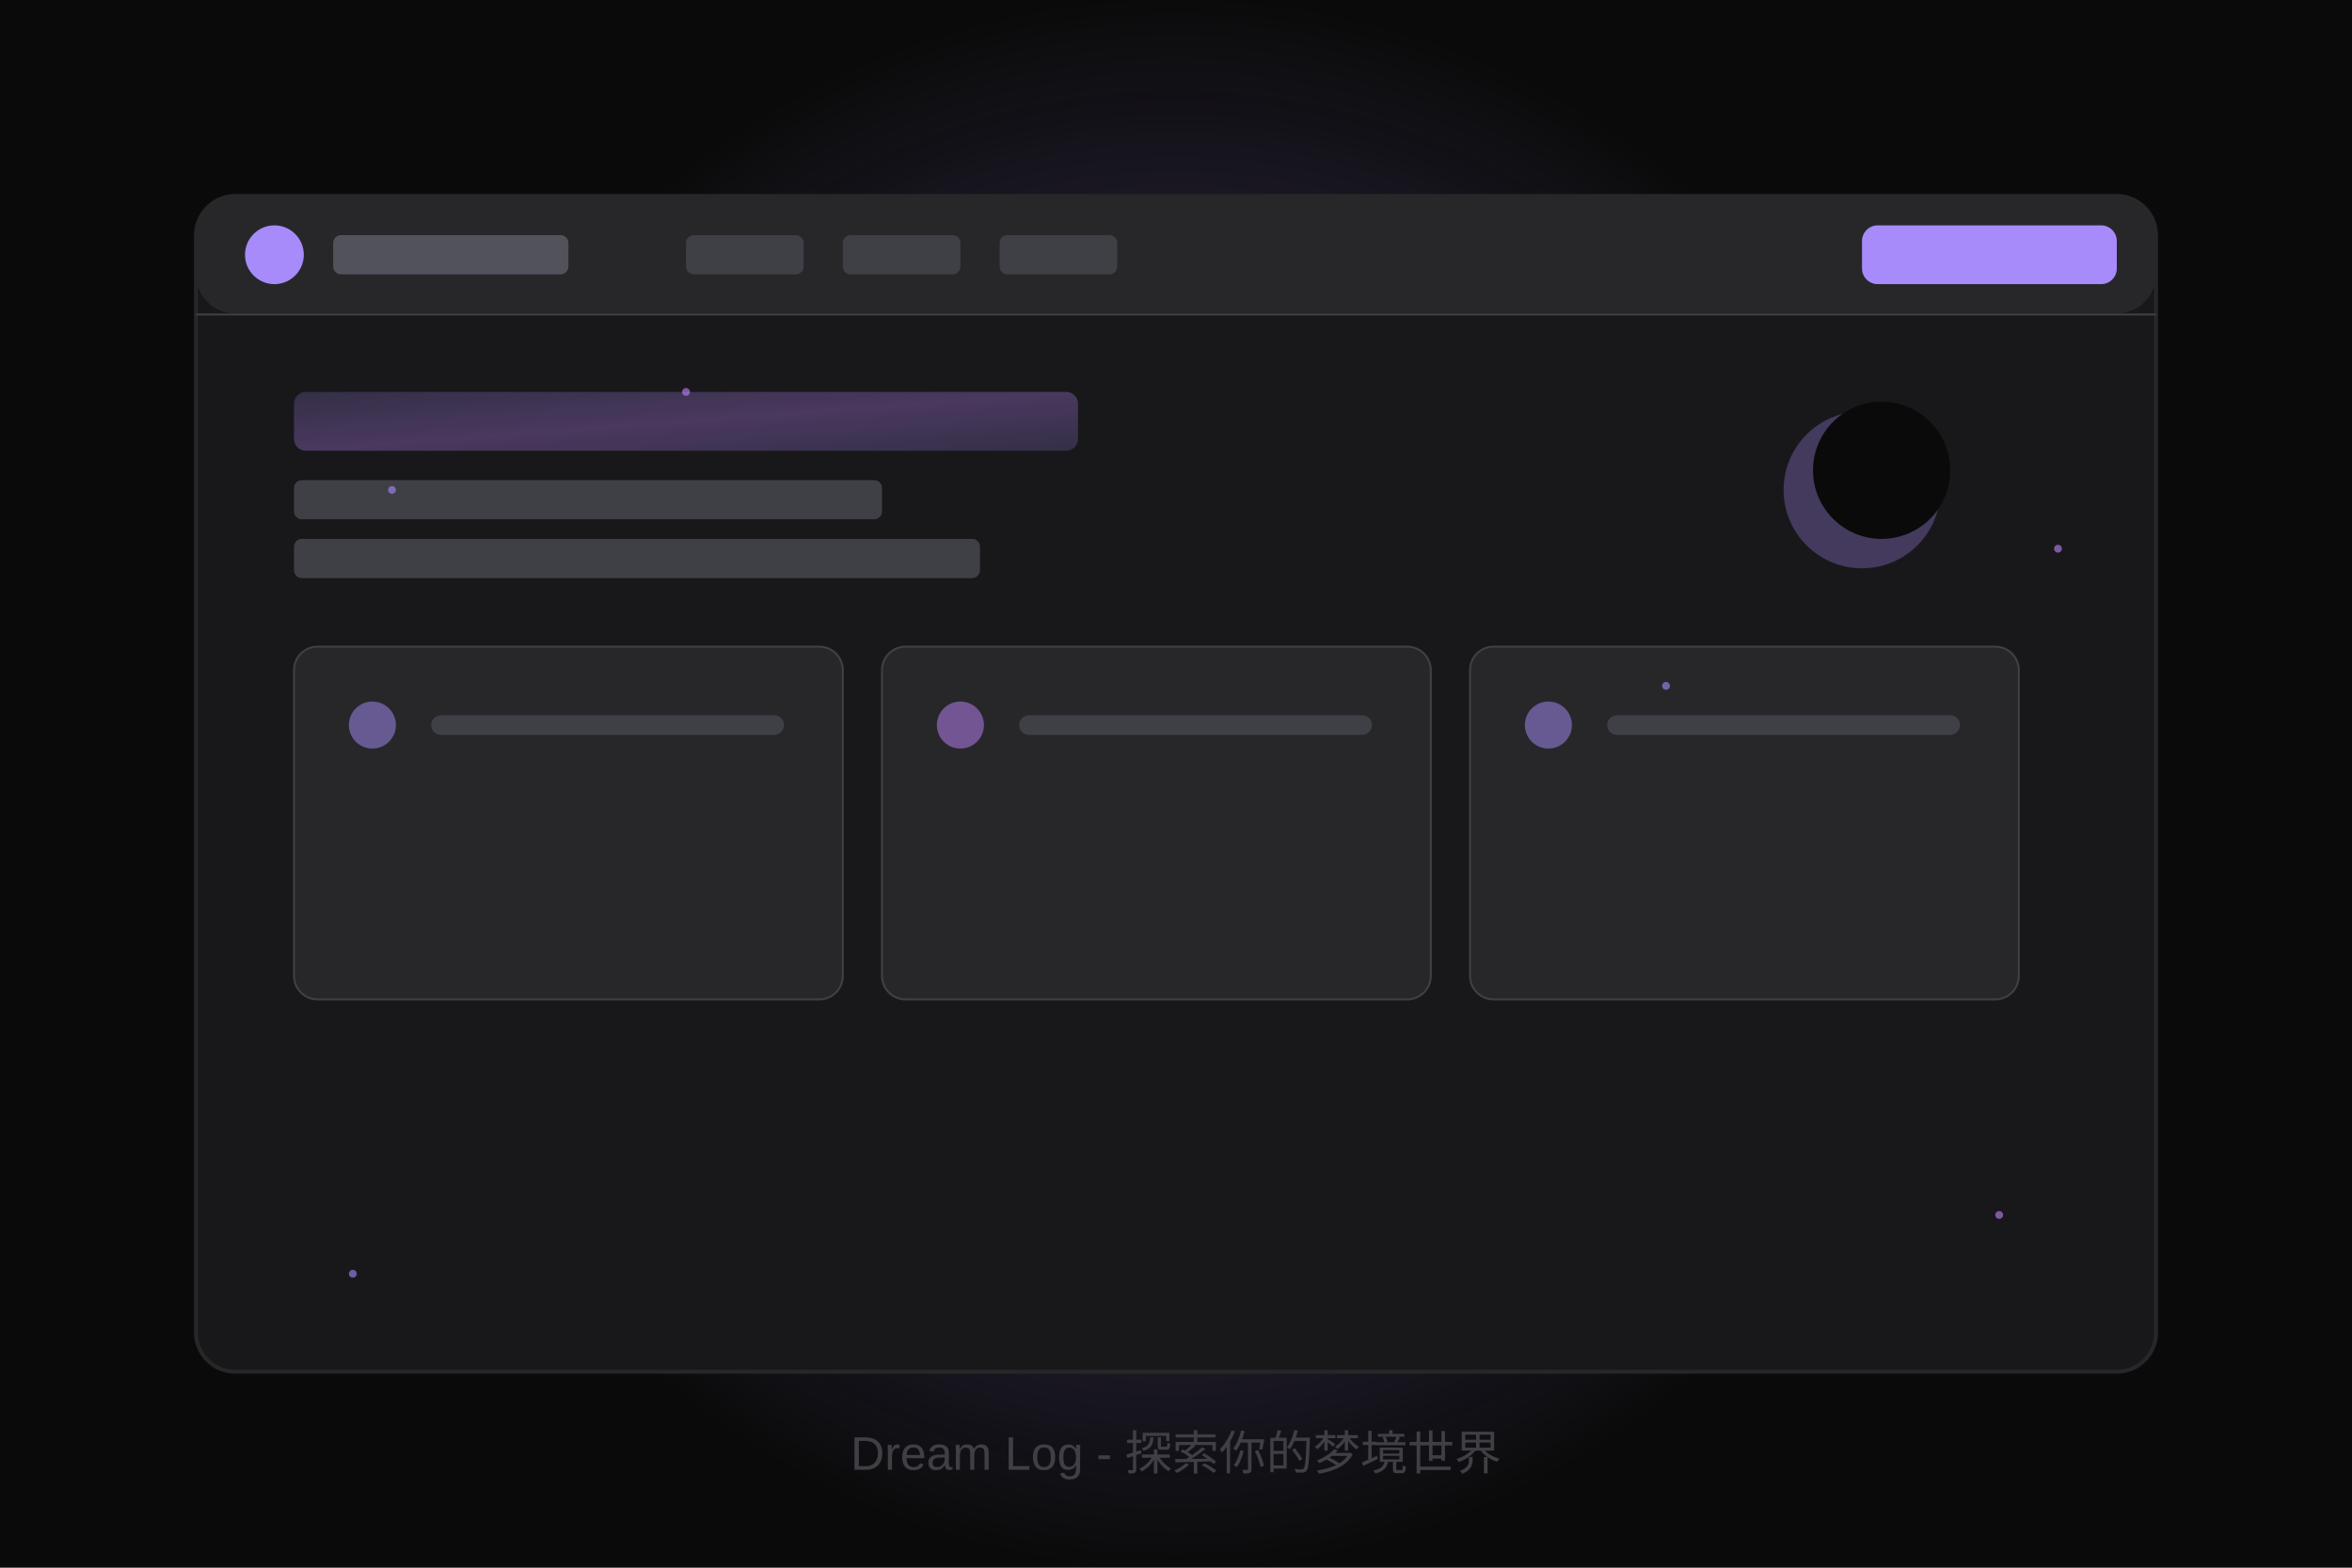
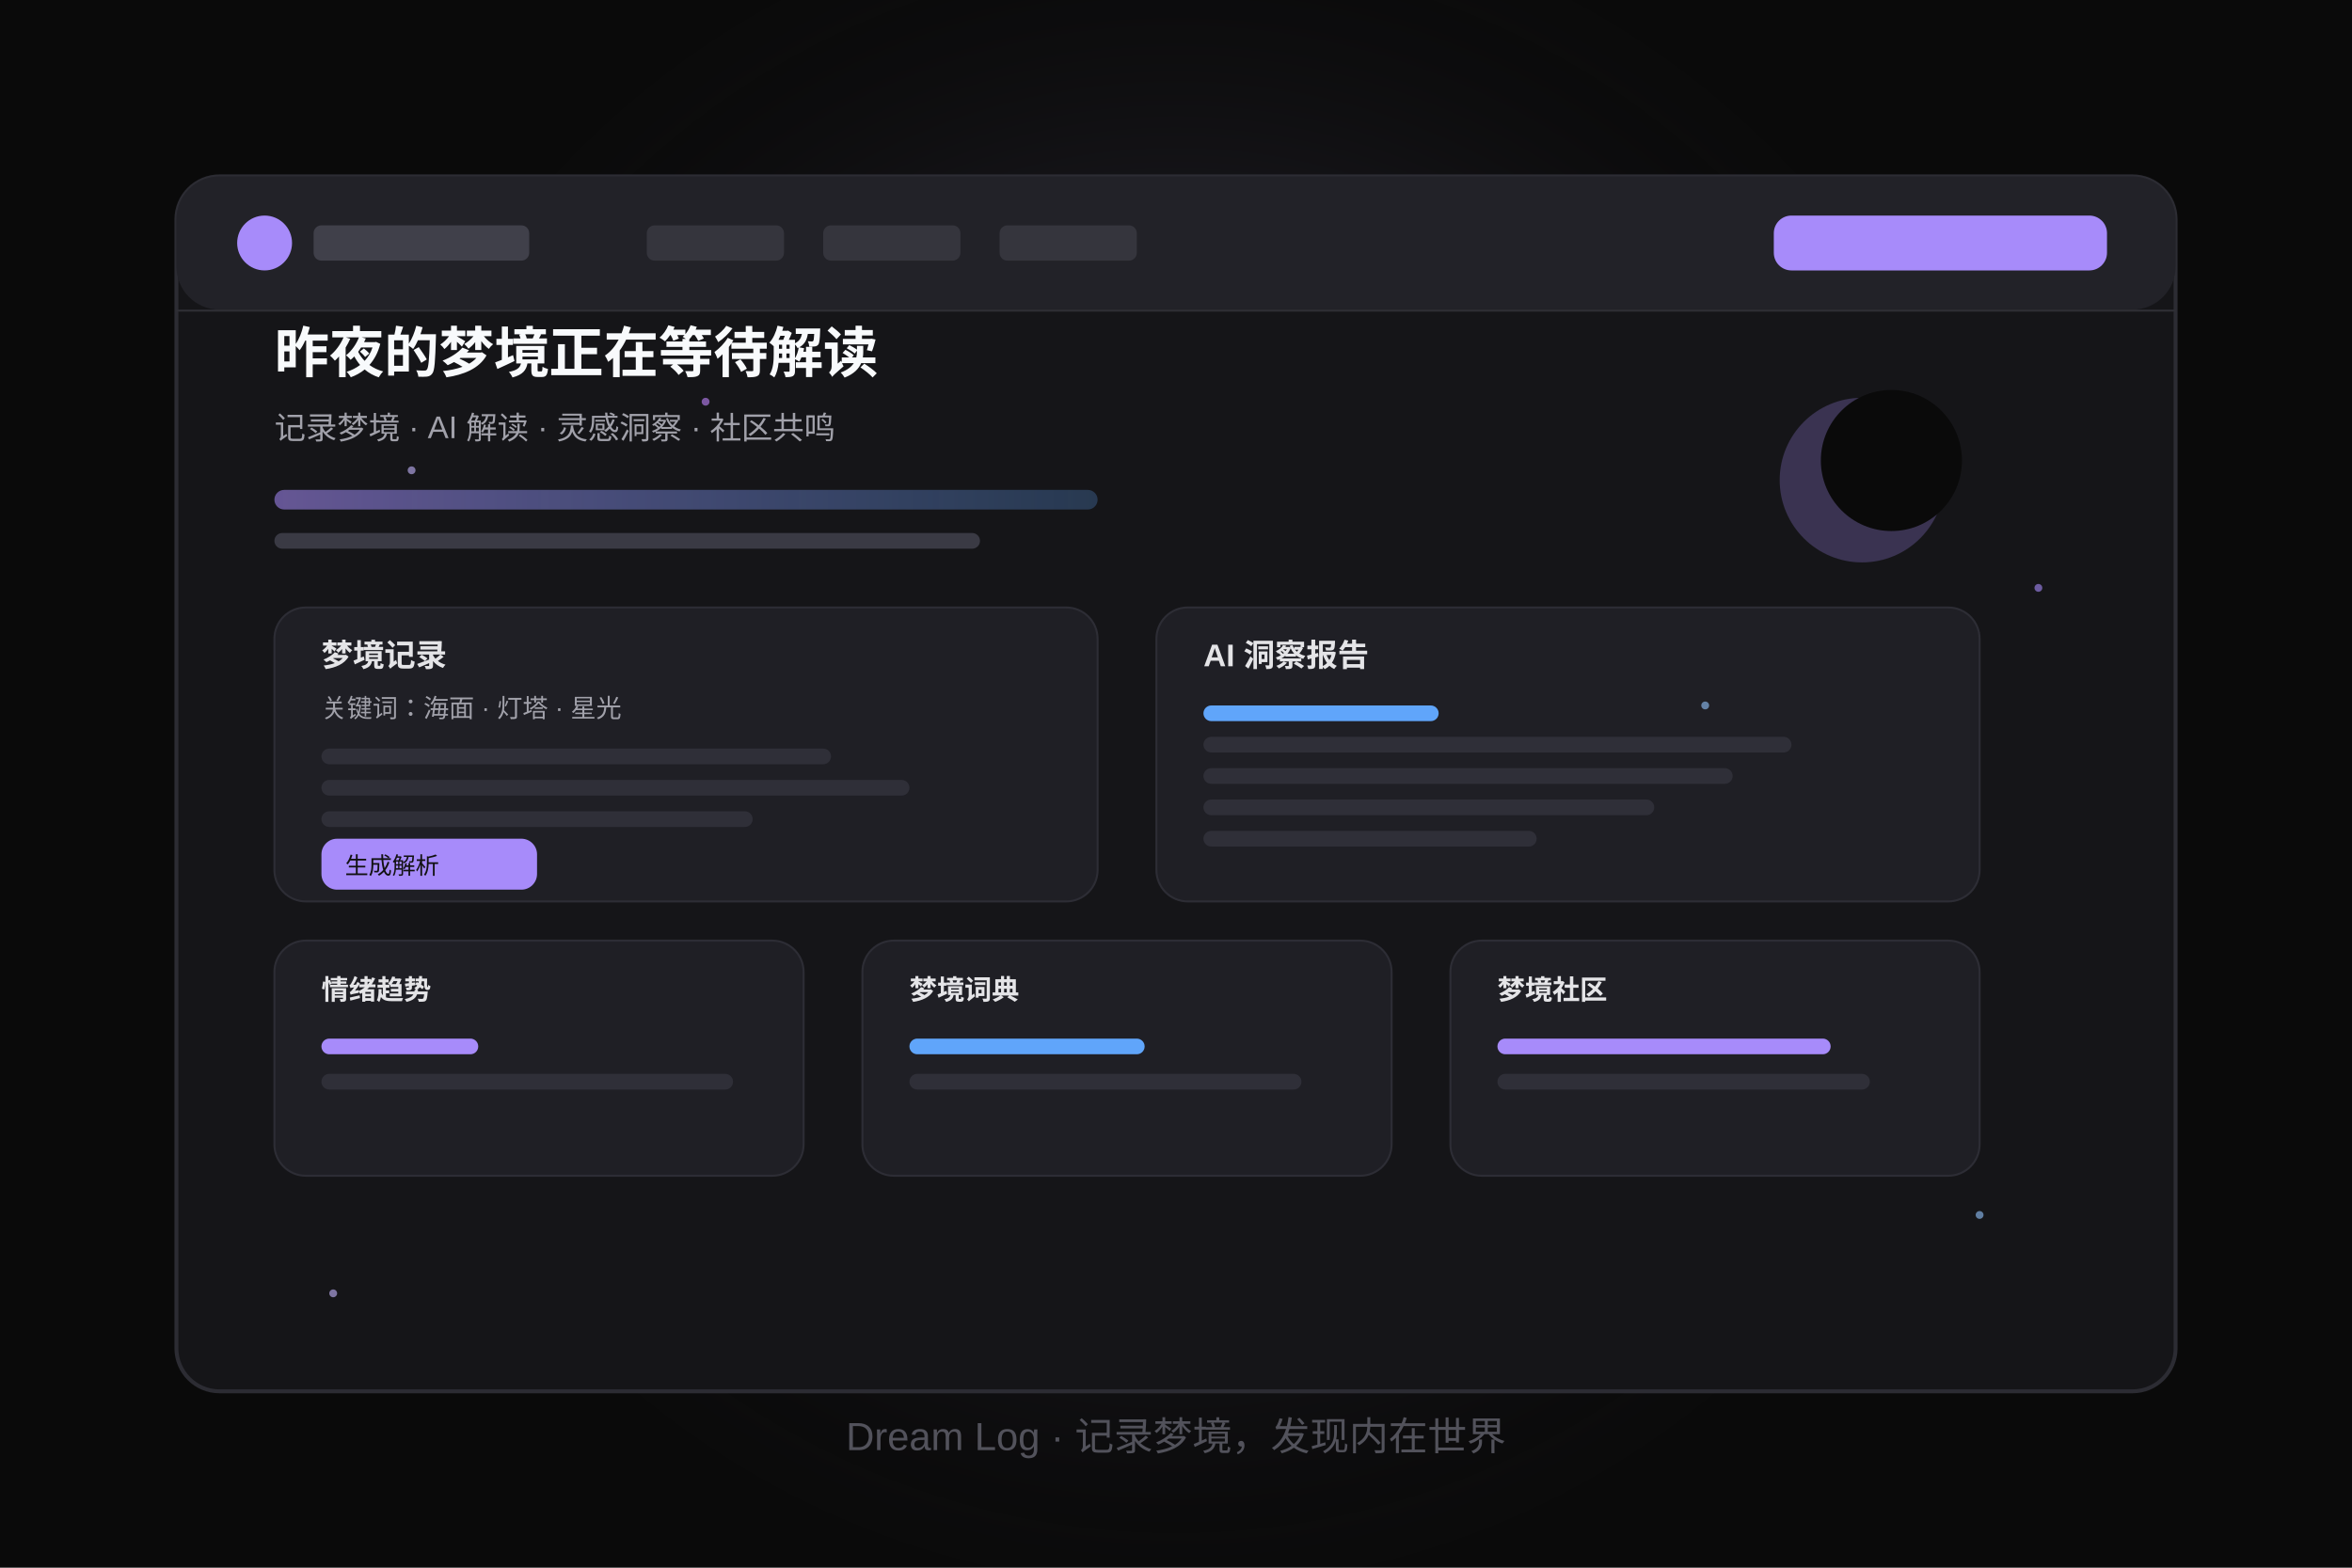
<svg xmlns="http://www.w3.org/2000/svg" width="1200" height="800" viewBox="0 0 1200 800" fill="none">
  <rect width="1200" height="800" fill="#0a0a0a" />
  <defs>
-     <linearGradient id="grad1" x1="0%" y1="0%" x2="100%" y2="100%">
-       <stop offset="0%" style="stop-color:#a78bfa;stop-opacity:0.2" />
-       <stop offset="50%" style="stop-color:#c084fc;stop-opacity:0.3" />
-       <stop offset="100%" style="stop-color:#a78bfa;stop-opacity:0.2" />
+     <linearGradient id="bgGradient" x1="0%" y1="0%" x2="100%" y2="100%">
+       <stop offset="0%" stop-color="#4c1d95" stop-opacity="0.35" />
+       <stop offset="50%" stop-color="#7c3aed" stop-opacity="0.25" />
+       <stop offset="100%" stop-color="#0ea5e9" stop-opacity="0.2" />
    </linearGradient>
-     <radialGradient id="glow" cx="50%" cy="50%" r="50%">
-       <stop offset="0%" style="stop-color:#a78bfa;stop-opacity:0.4" />
-       <stop offset="100%" style="stop-color:#a78bfa;stop-opacity:0" />
+     <radialGradient id="glow" cx="50%" cy="50%" r="55%">
+       <stop offset="0%" stop-color="#c4b5fd" stop-opacity="0.35" />
+       <stop offset="100%" stop-color="#0a0a0a" stop-opacity="0" />
    </radialGradient>
+     <linearGradient id="cardGlow" x1="0%" y1="0%" x2="100%" y2="0%">
+       <stop offset="0%" stop-color="#a78bfa" stop-opacity="0.55" />
+       <stop offset="100%" stop-color="#60a5fa" stop-opacity="0.25" />
+     </linearGradient>
  </defs>
-   <circle cx="600" cy="400" r="400" fill="url(#glow)" />
-   <rect x="100" y="100" width="1000" height="600" rx="20" fill="#18181b" stroke="#27272a" stroke-width="2" />
-   <rect x="100" y="100" width="1000" height="60" rx="20" fill="#27272a" />
-   <rect x="100" y="160" width="1000" height="1" fill="#3f3f46" />
-   <circle cx="140" cy="130" r="15" fill="#a78bfa" />
-   <rect x="170" y="120" width="120" height="20" rx="4" fill="#52525b" />
-   <rect x="350" y="120" width="60" height="20" rx="4" fill="#3f3f46" />
-   <rect x="430" y="120" width="60" height="20" rx="4" fill="#3f3f46" />
-   <rect x="510" y="120" width="60" height="20" rx="4" fill="#3f3f46" />
-   <rect x="950" y="115" width="130" height="30" rx="8" fill="#a78bfa" />
-   <g transform="translate(150, 200)">
-     <rect x="0" y="0" width="400" height="30" rx="6" fill="url(#grad1)" />
-     <rect x="0" y="45" width="300" height="20" rx="4" fill="#3f3f46" />
-     <rect x="0" y="75" width="350" height="20" rx="4" fill="#3f3f46" />
-     <rect x="0" y="130" width="280" height="180" rx="12" fill="#27272a" stroke="#3f3f46" stroke-width="1" />
-     <rect x="300" y="130" width="280" height="180" rx="12" fill="#27272a" stroke="#3f3f46" stroke-width="1" />
-     <rect x="600" y="130" width="280" height="180" rx="12" fill="#27272a" stroke="#3f3f46" stroke-width="1" />
-     <circle cx="40" cy="170" r="12" fill="#a78bfa" opacity="0.5" />
-     <rect x="70" y="165" width="180" height="10" rx="5" fill="#3f3f46" />
-     <rect x="20" y="200" width="240" height="8" rx="4" fill="#27272a" />
-     <rect x="20" y="220" width="200" height="8" rx="4" fill="#27272a" />
-     <rect x="20" y="240" width="220" height="8" rx="4" fill="#27272a" />
-     <circle cx="340" cy="170" r="12" fill="#c084fc" opacity="0.5" />
-     <rect x="370" y="165" width="180" height="10" rx="5" fill="#3f3f46" />
-     <rect x="320" y="200" width="240" height="8" rx="4" fill="#27272a" />
-     <rect x="320" y="220" width="200" height="8" rx="4" fill="#27272a" />
-     <rect x="320" y="240" width="220" height="8" rx="4" fill="#27272a" />
-     <circle cx="640" cy="170" r="12" fill="#a78bfa" opacity="0.5" />
-     <rect x="670" y="165" width="180" height="10" rx="5" fill="#3f3f46" />
-     <rect x="620" y="200" width="240" height="8" rx="4" fill="#27272a" />
-     <rect x="620" y="220" width="200" height="8" rx="4" fill="#27272a" />
-     <rect x="620" y="240" width="220" height="8" rx="4" fill="#27272a" />
+   <circle cx="600" cy="380" r="430" fill="url(#glow)" />
+   <rect x="90" y="90" width="1020" height="620" rx="22" fill="#151518" stroke="#2c2c33" stroke-width="2" />
+   <rect x="90" y="90" width="1020" height="68" rx="22" fill="#222228" />
+   <rect x="90" y="158" width="1020" height="1" fill="#2f2f35" />
+   <circle cx="135" cy="124" r="14" fill="#a78bfa" />
+   <rect x="160" y="115" width="110" height="18" rx="4" fill="#40404a" />
+   <rect x="330" y="115" width="70" height="18" rx="4" fill="#35353d" />
+   <rect x="420" y="115" width="70" height="18" rx="4" fill="#35353d" />
+   <rect x="510" y="115" width="70" height="18" rx="4" fill="#35353d" />
+   <rect x="905" y="110" width="170" height="28" rx="9" fill="#a78bfa" />
+   <g transform="translate(140, 190)">
+     <text x="0" y="0" font-family="'Segoe UI', Arial, sans-serif" font-size="28" fill="#f8fafc" font-weight="600">昨夜的梦境正在等待解读</text>
+     <text x="0" y="34" font-family="'Segoe UI', Arial, sans-serif" font-size="16" fill="#a1a1aa">记录梦境 · AI 解读 · 灵感洞察 · 社区共鸣</text>
+     <rect x="0" y="60" width="420" height="10" rx="5" fill="url(#cardGlow)" />
+     <rect x="0" y="82" width="360" height="8" rx="4" fill="#3a3a44" />
+     <rect x="0" y="120" width="420" height="150" rx="16" fill="#1f1f25" stroke="#2d2d35" />
+     <text x="24" y="150" font-family="'Segoe UI', Arial, sans-serif" font-size="16" fill="#e4e4e7" font-weight="600">梦境记录</text>
+     <text x="24" y="176" font-family="'Segoe UI', Arial, sans-serif" font-size="13" fill="#a1a1aa">关键词：海面 · 灯塔 · 星光</text>
+     <rect x="24" y="192" width="260" height="8" rx="4" fill="#2f2f38" />
+     <rect x="24" y="208" width="300" height="8" rx="4" fill="#2f2f38" />
+     <rect x="24" y="224" width="220" height="8" rx="4" fill="#2f2f38" />
+     <rect x="24" y="238" width="110" height="26" rx="8" fill="#a78bfa" />
+     <text x="36" y="256" font-family="'Segoe UI', Arial, sans-serif" font-size="12" fill="#111111">生成解析</text>
+     <rect x="450" y="120" width="420" height="150" rx="16" fill="#1f1f25" stroke="#2d2d35" />
+     <text x="474" y="150" font-family="'Segoe UI', Arial, sans-serif" font-size="16" fill="#e4e4e7" font-weight="600">AI 洞察报告</text>
+     <rect x="474" y="170" width="120" height="8" rx="4" fill="#60a5fa" />
+     <rect x="474" y="186" width="300" height="8" rx="4" fill="#2f2f38" />
+     <rect x="474" y="202" width="270" height="8" rx="4" fill="#2f2f38" />
+     <rect x="474" y="218" width="230" height="8" rx="4" fill="#2f2f38" />
+     <rect x="474" y="234" width="170" height="8" rx="4" fill="#2f2f38" />
+     <rect x="0" y="290" width="270" height="120" rx="16" fill="#1f1f25" stroke="#2d2d35" />
+     <text x="24" y="320" font-family="'Segoe UI', Arial, sans-serif" font-size="14" fill="#e4e4e7" font-weight="600">情绪趋势</text>
+     <rect x="24" y="340" width="80" height="8" rx="4" fill="#a78bfa" />
+     <rect x="24" y="358" width="210" height="8" rx="4" fill="#2f2f38" />
+     <rect x="300" y="290" width="270" height="120" rx="16" fill="#1f1f25" stroke="#2d2d35" />
+     <text x="324" y="320" font-family="'Segoe UI', Arial, sans-serif" font-size="14" fill="#e4e4e7" font-weight="600">梦境词典</text>
+     <rect x="324" y="340" width="120" height="8" rx="4" fill="#60a5fa" />
+     <rect x="324" y="358" width="200" height="8" rx="4" fill="#2f2f38" />
+     <rect x="600" y="290" width="270" height="120" rx="16" fill="#1f1f25" stroke="#2d2d35" />
+     <text x="624" y="320" font-family="'Segoe UI', Arial, sans-serif" font-size="14" fill="#e4e4e7" font-weight="600">梦境社区</text>
+     <rect x="624" y="340" width="170" height="8" rx="4" fill="#a78bfa" />
+     <rect x="624" y="358" width="190" height="8" rx="4" fill="#2f2f38" />
  </g>
-   <circle cx="950" cy="250" r="40" fill="#a78bfa" opacity="0.3" />
-   <circle cx="960" cy="240" r="35" fill="#0a0a0a" />
-   <circle cx="200" cy="250" r="2" fill="#a78bfa" opacity="0.6" />
-   <circle cx="350" cy="200" r="2" fill="#c084fc" opacity="0.6" />
-   <circle cx="850" cy="350" r="2" fill="#a78bfa" opacity="0.6" />
-   <circle cx="1050" cy="280" r="2" fill="#c084fc" opacity="0.6" />
-   <circle cx="180" cy="650" r="2" fill="#a78bfa" opacity="0.6" />
-   <circle cx="1020" cy="620" r="2" fill="#c084fc" opacity="0.6" />
-   <text x="600" y="750" font-family="Arial, sans-serif" font-size="24" fill="#3f3f46" text-anchor="middle">Dream Log - 探索你的梦境世界</text>
+   <circle cx="950" cy="245" r="42" fill="#a78bfa" opacity="0.25" />
+   <circle cx="965" cy="235" r="36" fill="#0a0a0a" />
+   <circle cx="210" cy="240" r="2" fill="#c4b5fd" opacity="0.6" />
+   <circle cx="360" cy="205" r="2" fill="#c084fc" opacity="0.6" />
+   <circle cx="870" cy="360" r="2" fill="#93c5fd" opacity="0.6" />
+   <circle cx="1040" cy="300" r="2" fill="#a78bfa" opacity="0.6" />
+   <circle cx="170" cy="660" r="2" fill="#c4b5fd" opacity="0.6" />
+   <circle cx="1010" cy="620" r="2" fill="#93c5fd" opacity="0.6" />
+   <text x="600" y="740" font-family="'Segoe UI', Arial, sans-serif" font-size="20" fill="#52525b" text-anchor="middle">Dream Log · 记录梦境，发现内在世界</text>
</svg>
